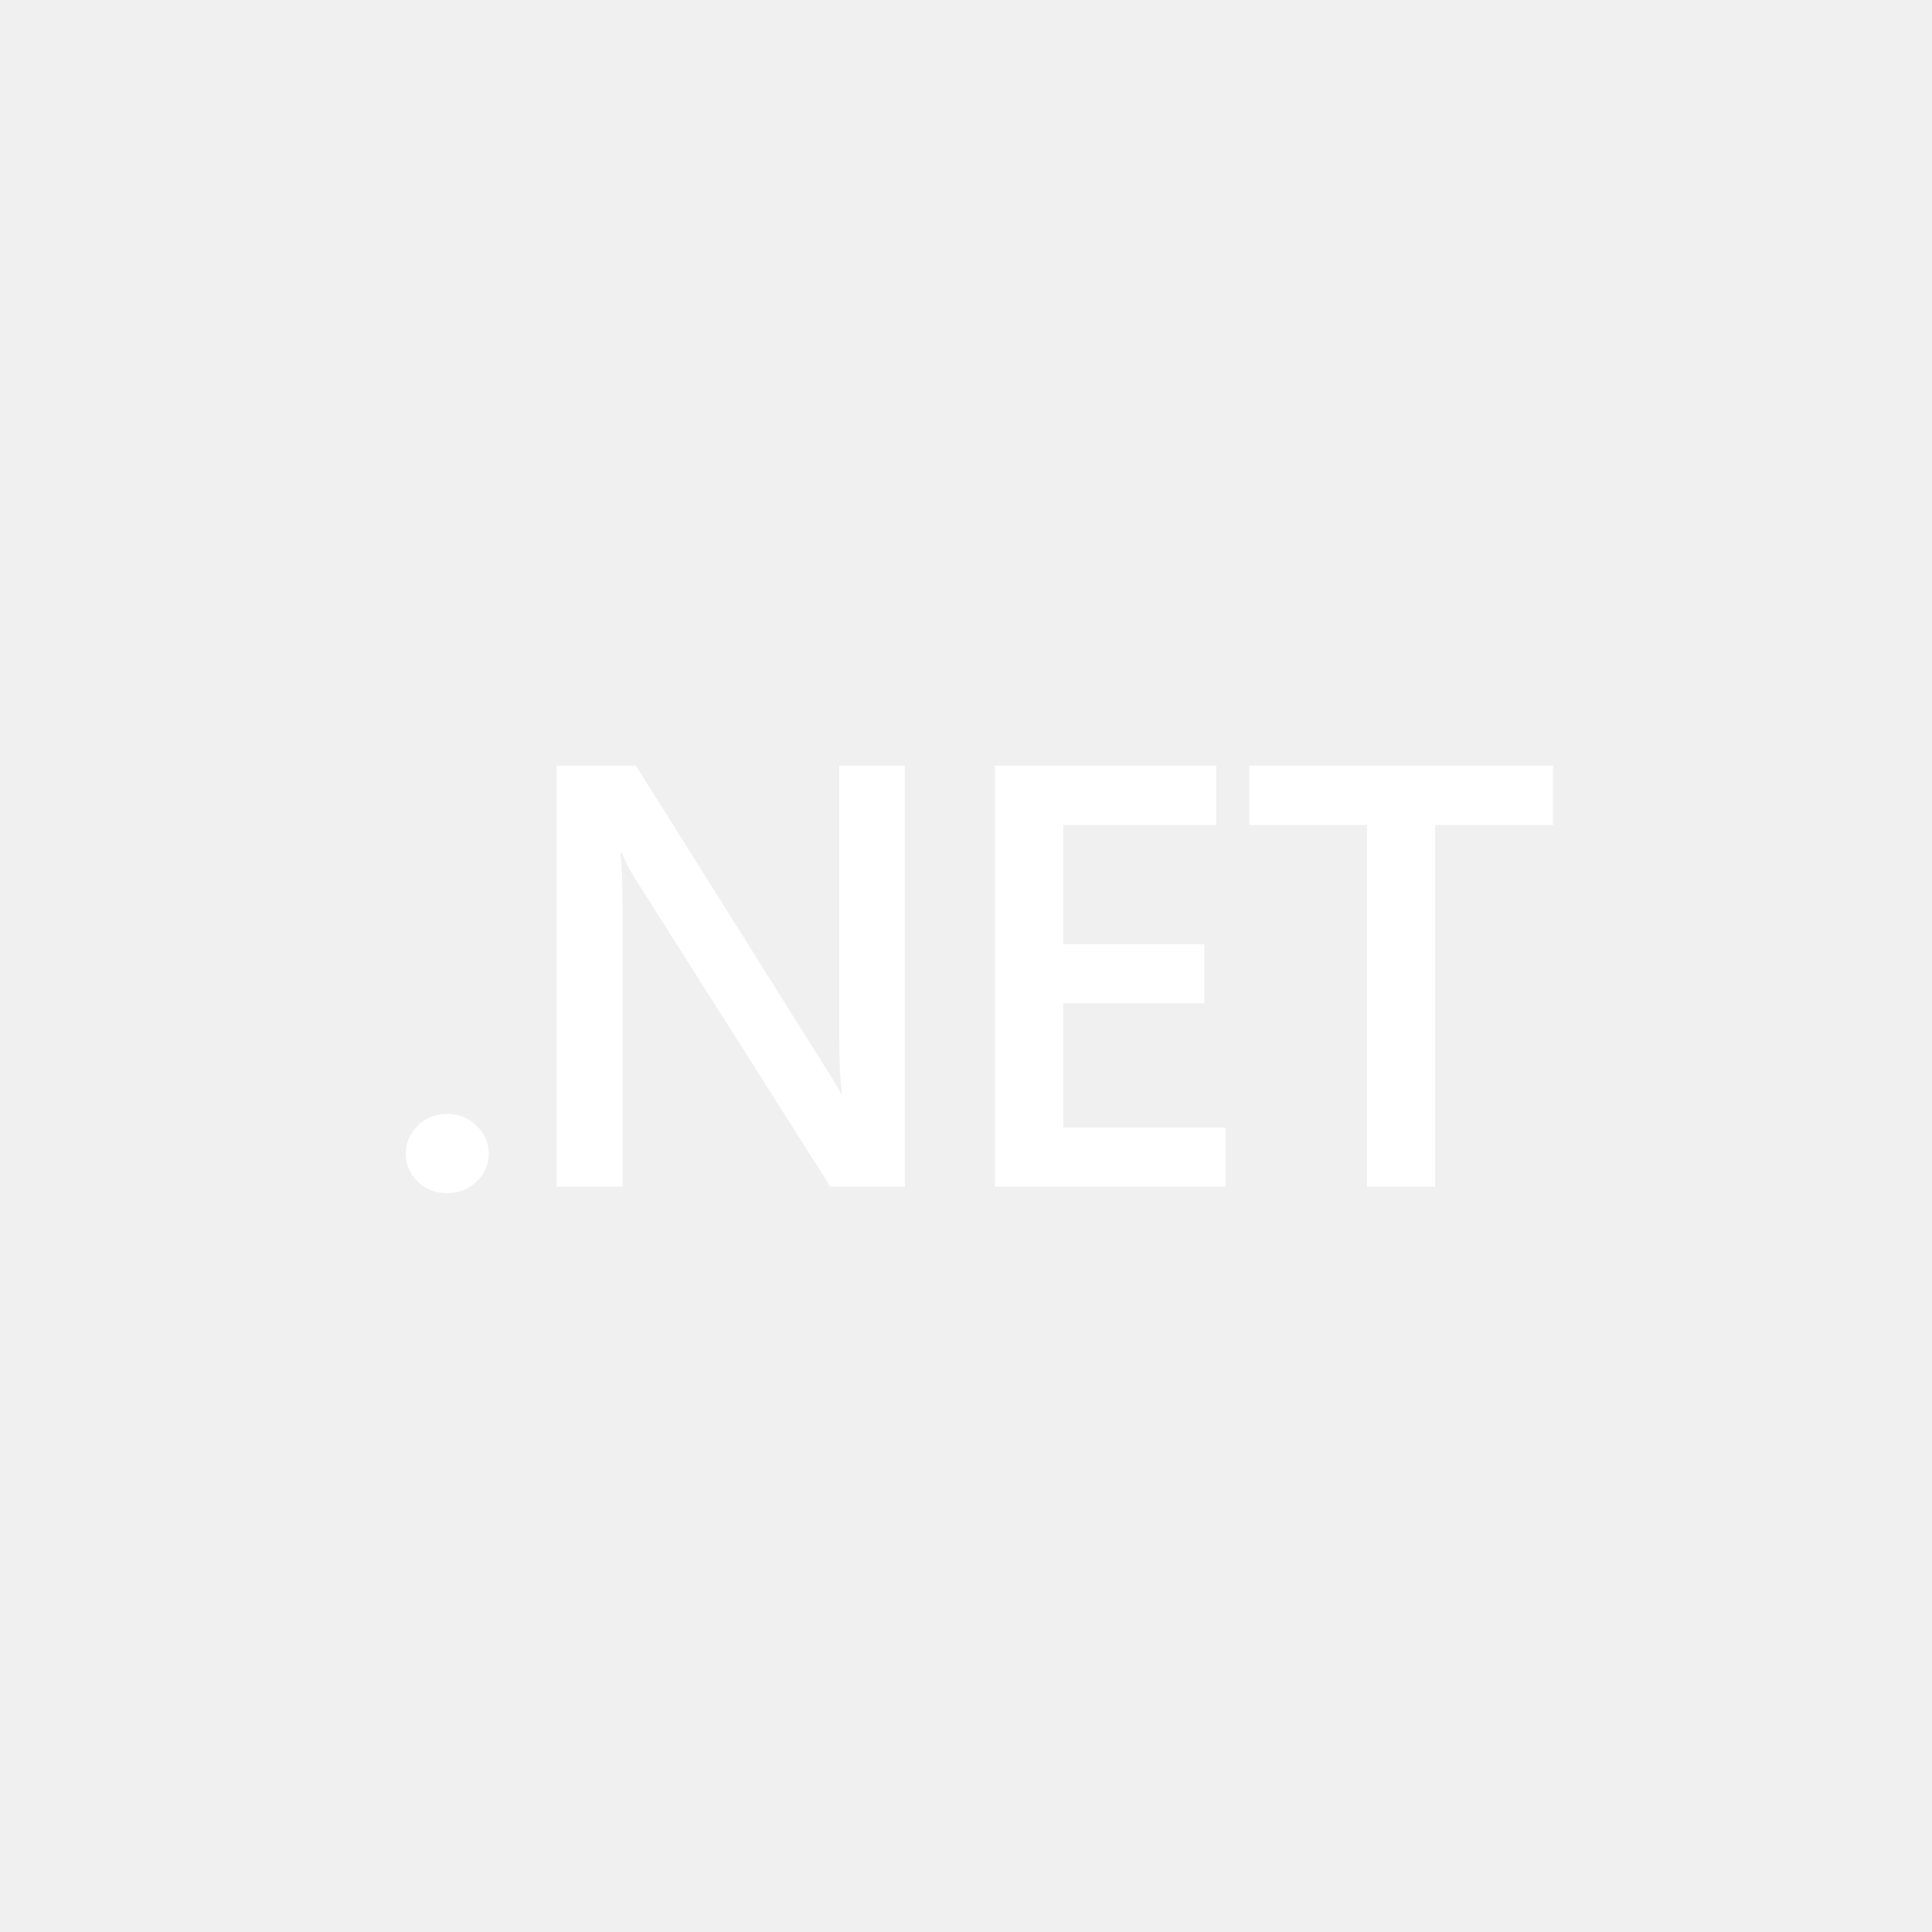
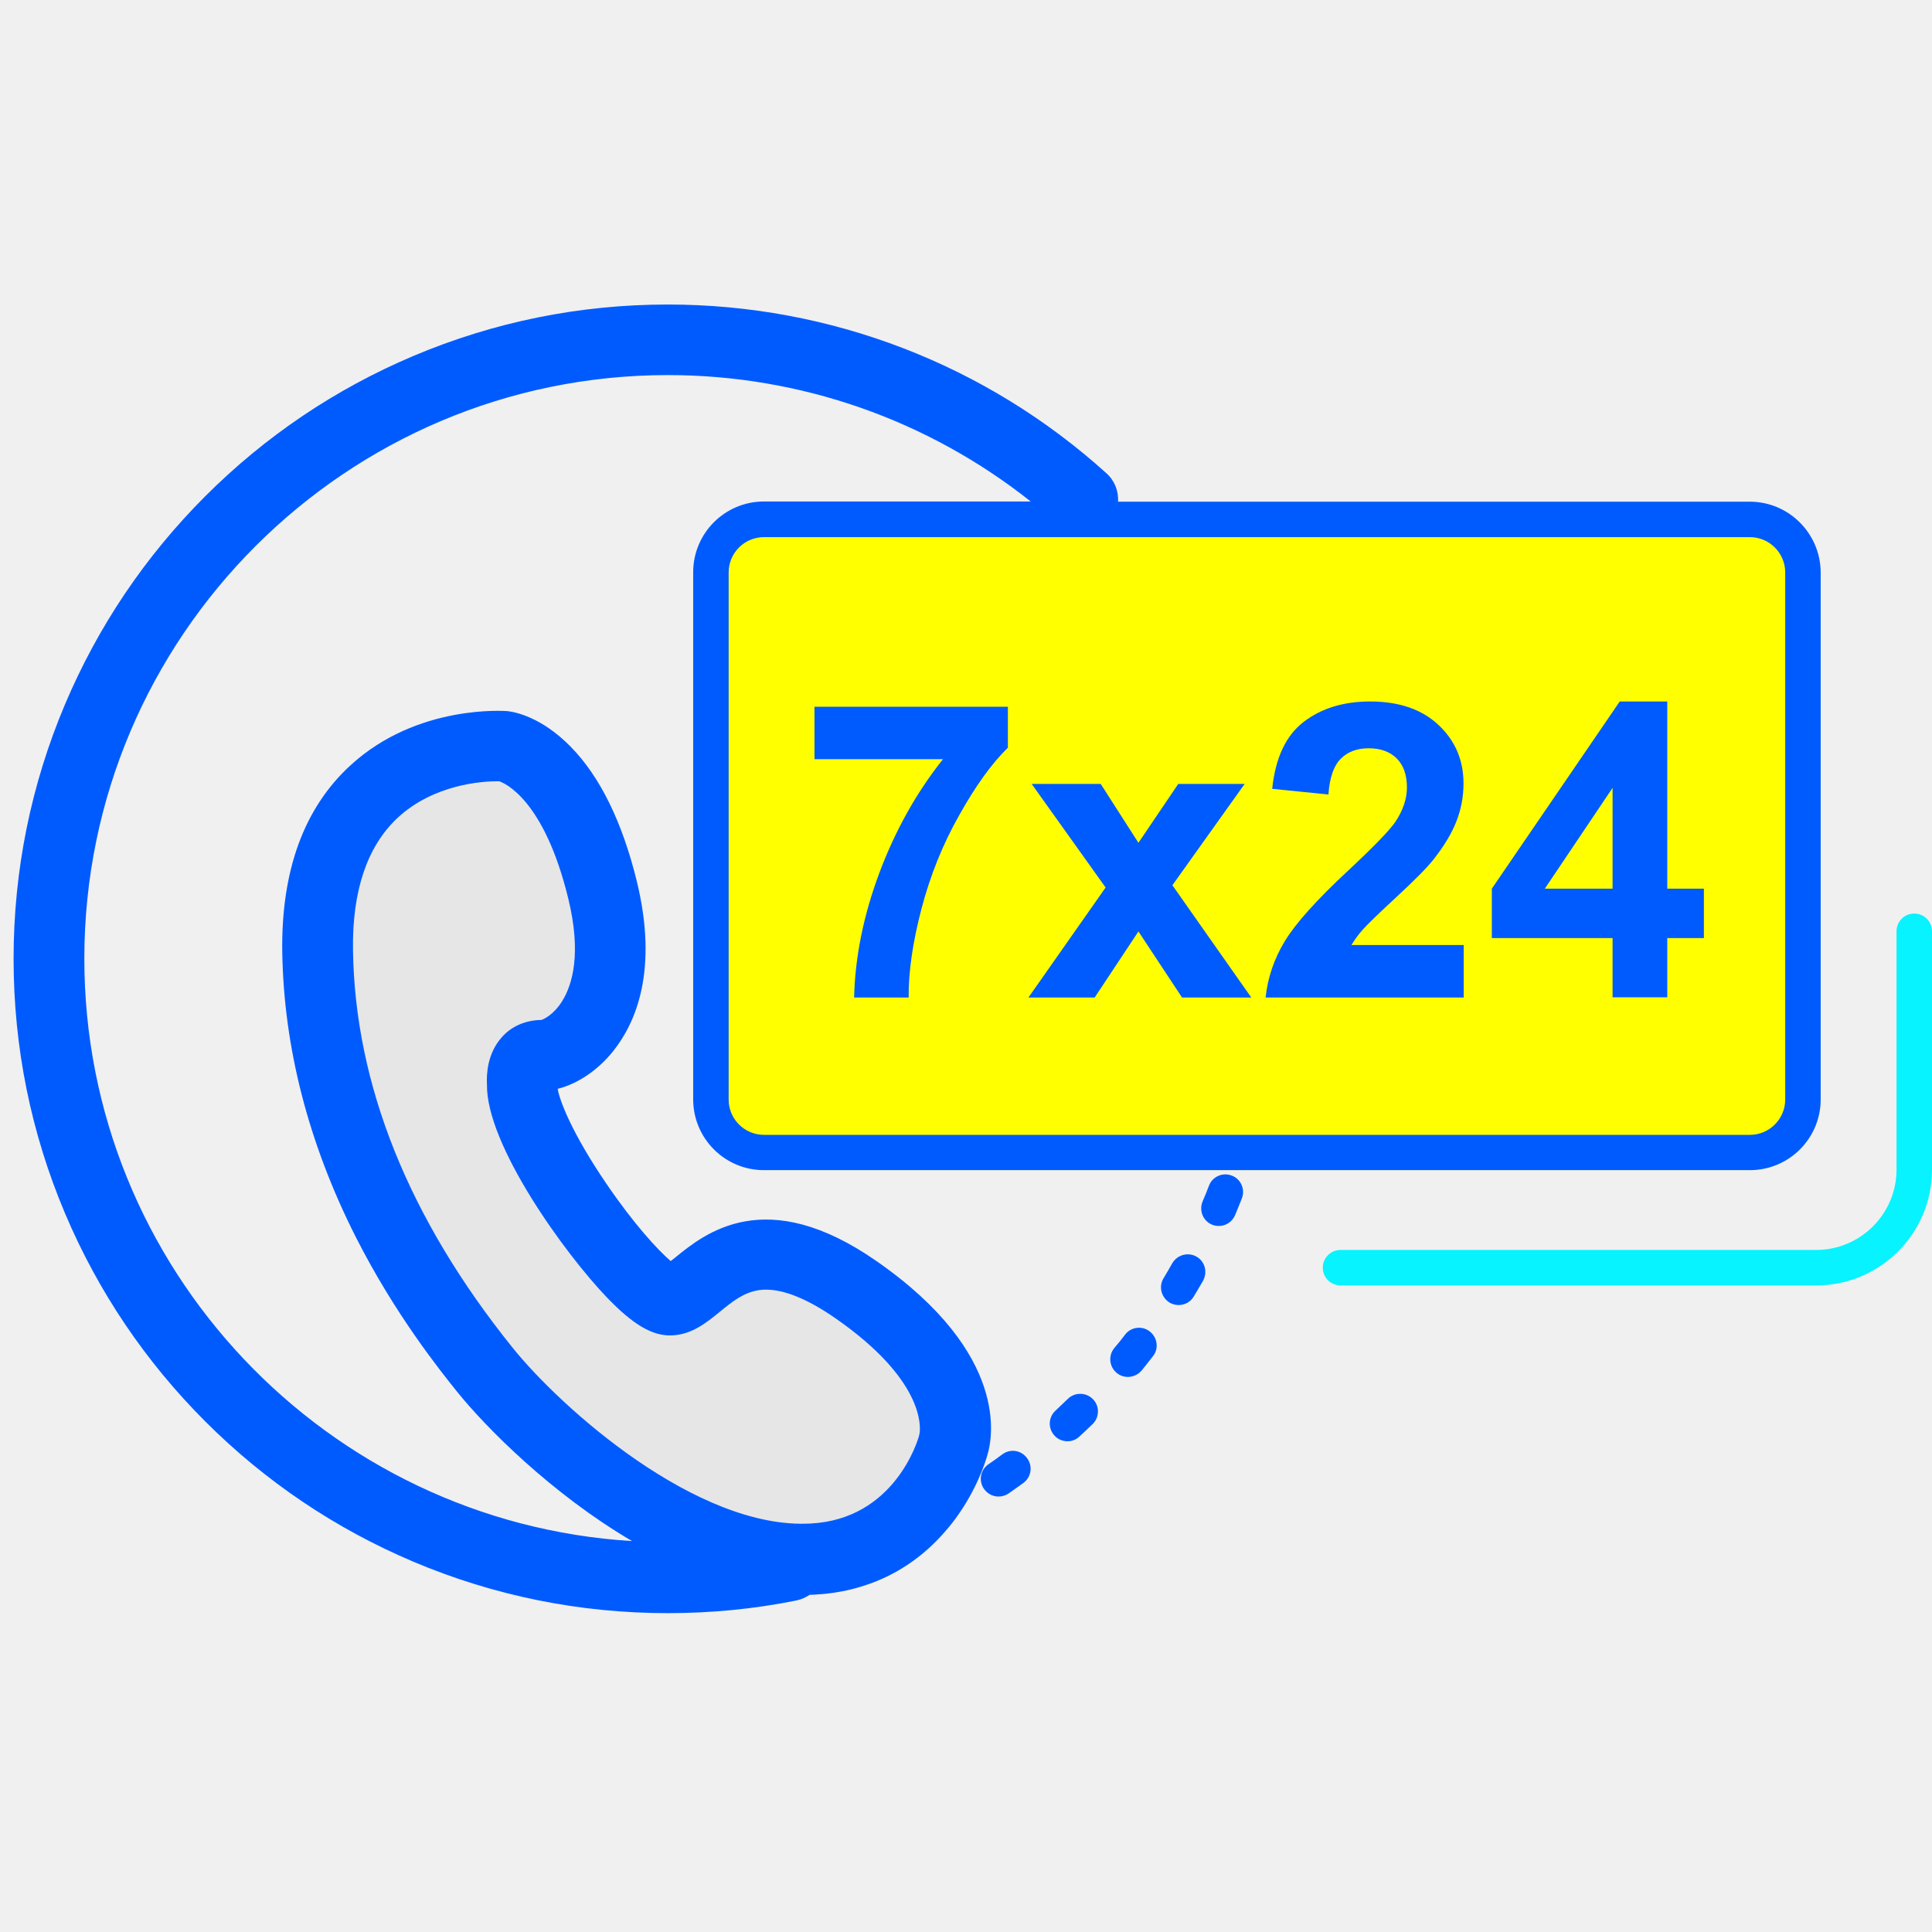
- <svg xmlns="http://www.w3.org/2000/svg" width="456" height="456" viewBox="0 0 456 456" version="1.1" xml:space="preserve" style="fill-rule:evenodd;clip-rule:evenodd;stroke-linejoin:round;stroke-miterlimit:2;">
-   <path d="m 105.5,281.609 c -2.703,0 -5.001,-0.9 -6.893,-2.702 -1.892,-1.848 -2.838,-4.042 -2.838,-6.582 0,-2.587 0.946,-4.804 2.838,-6.652 1.892,-1.848 4.19,-2.772 6.893,-2.772 2.748,0 5.068,0.924 6.96,2.772 1.937,1.848 2.906,4.064 2.906,6.652 0,2.54 -0.968,4.734 -2.906,6.582 -1.892,1.802 -4.212,2.702 -6.96,2.702 z" style="fill:#ffffff;fill-rule:nonzero;stroke-width:0.838" />
-   <path d="M 213.561,280.084 H 195.99 L 149.7,207.054 c -1.171,-1.848 -2.14,-3.765 -2.906,-5.751 h -0.406 c 0.361,2.125 0.541,6.675 0.541,13.65 v 65.132 h -15.543 v -99.36 h 18.719 l 44.737,71.298 c 1.892,2.957 3.109,4.989 3.649,6.098 h 0.27 c -0.45,-2.632 -0.676,-7.09 -0.676,-13.373 v -64.023 h 15.476 z" style="fill:#ffffff;fill-rule:nonzero;stroke-width:0.838" />
-   <path d="m 289.251,280.084 h -54.401 v -99.36 h 52.238 v 13.997 h -36.154 v 28.131 h 33.316 v 13.927 h -33.316 v 29.378 h 38.316 z" style="fill:#ffffff;fill-rule:nonzero;stroke-width:0.838" />
-   <path d="M 366.565,194.721 H 338.722 v 85.363 h -16.084 v -85.363 h -27.775 v -13.997 h 71.701 z" style="fill:#ffffff;fill-rule:nonzero;stroke-width:0.838" />
+ <svg xmlns="http://www.w3.org/2000/svg" width="800px" height="800px" viewBox="0 0 1024 1024" class="icon" version="1.1">
+   <path d="M925 620.2H407.3c-22 0-39.9-17.9-39.9-39.9V305.8c0-22 17.9-39.9 39.9-39.9H925c22 0 39.9 17.9 39.9 39.9v274.6c0 22-17.9 39.8-39.9 39.8z" fill="#FFFF00" />
+   <path d="M443.2 699.1c-16.6-11.6-30.4-16.7-40.9-15.2-8.1 1.2-14.2 6.2-20.8 11.5-7 5.7-14.9 12.2-25.7 12.5-10.1 0.3-20.4-5.8-34.2-20.2-22.1-23.1-64.1-81-63.5-112.9-0.3-5.1 0.1-16.4 8-25.1 5.3-5.8 12.6-9 20.8-9 1.6-0.5 6.7-3.1 11-9.9 5.5-8.7 10.5-25.2 3.2-54.8-12.8-52.2-33.6-60.8-36.5-61.8h-1.2c-7.1 0-33.5 1.3-53 19.7-15.9 15.1-23.8 38.6-23.3 70 1.1 71.3 29.5 142.1 84.5 210.4 25.6 31.8 97.9 96.5 158 93.4 44.4-2.3 56.7-43.9 57.5-46.5l0.3-1.4c0.6-4.1 1.7-28.6-44.2-60.7z" fill="#E6E6E6" />
+   <path d="M431.7 402.4h68.1c-14.1 17.7-25.3 37.8-33.7 60.2-8.4 22.5-12.9 44.5-13.4 66.1h28.9c-0.1-13.8 2.2-29.4 6.8-47 4.6-17.5 11.2-34.1 20-49.6 8.7-15.6 17.3-27.5 25.8-35.8v-21.7H431.7v27.8zM659.7 415.5h-35.2l-21.1 31.2-20-31.2h-36.6l39.2 54.9-40.9 58.3h35.1l23.2-35 23.1 35h36.7l-41.8-59.5zM740.3 475.3c9.4-8.7 16-15.3 19.6-19.9 5.5-7 9.5-13.6 12-20s3.8-13.1 3.8-20.1c0-12.4-4.4-22.7-13.2-31-8.8-8.3-20.9-12.5-36.3-12.5-14.1 0-25.8 3.6-35.2 10.8-9.4 7.2-15 19-16.7 35.5l29.8 3c0.6-8.7 2.7-15 6.4-18.8 3.7-3.8 8.7-5.7 14.9-5.7 6.3 0 11.3 1.8 14.9 5.4 3.6 3.6 5.4 8.7 5.4 15.4 0 6-2.1 12.2-6.2 18.3-3.1 4.5-11.3 13-24.8 25.6-16.8 15.6-28 28.1-33.7 37.5-5.7 9.4-9.1 19.4-10.2 29.9h105v-27.8h-59.5c1.6-2.7 3.6-5.5 6.1-8.3 2.5-2.8 8.5-8.6 17.9-17.3zM883.7 371.8h-25.2L790.7 471v26.2h64v31.4h29v-31.4h19.4V471h-19.4v-99.2z m-29 99.2h-35.9l35.9-53.4V471zM634.1 666c-4.5-2.5-10.2-0.9-12.8 3.6-1.5 2.6-3 5.3-4.6 7.9-2.7 4.4-1.2 10.2 3.2 12.9 1.5 0.9 3.2 1.3 4.8 1.3 3.2 0 6.3-1.6 8-4.5 1.6-2.7 3.3-5.5 4.9-8.3 2.6-4.7 1-10.4-3.5-12.9zM609.4 705.7c-4.1-3.2-10-2.4-13.1 1.7-1.8 2.4-3.7 4.8-5.7 7.1-3.3 4-2.7 9.9 1.3 13.2 1.7 1.4 3.8 2.1 5.9 2.1 2.7 0 5.4-1.2 7.3-3.4 2-2.5 4-5 6-7.6 3.2-4 2.4-9.9-1.7-13.1zM566 741.4l-6.6 6.3c-3.8 3.5-4 9.4-0.5 13.2 1.8 2 4.4 3 6.9 3 2.3 0 4.5-0.8 6.3-2.5 2.4-2.2 4.7-4.4 7-6.6 3.7-3.6 3.8-9.5 0.2-13.2-3.6-3.7-9.6-3.8-13.3-0.2zM652.9 623.1c-4.8-1.9-10.3 0.5-12.1 5.3-1.1 2.8-2.2 5.7-3.4 8.4-2 4.8 0.2 10.3 5 12.3 1.2 0.5 2.4 0.7 3.6 0.7 3.7 0 7.1-2.2 8.6-5.7 1.2-3 2.5-6 3.6-8.9 1.9-4.8-0.5-10.3-5.3-12.1zM531.3 770.8c-2.4 1.8-4.9 3.6-7.4 5.3-4.3 2.9-5.3 8.8-2.4 13 1.8 2.6 4.7 4.1 7.7 4.1 1.8 0 3.7-0.5 5.3-1.6 2.6-1.8 5.3-3.7 7.9-5.6 4.2-3.1 5.1-8.9 2-13.1-3.1-4.3-8.9-5.2-13.1-2.1z" fill="#005BFF" />
+   <path d="M927.4 265.9H592.6c0.3-5.5-1.7-11-6.1-15-63.8-57.7-146.4-89.5-232.5-89.5-46.8 0-92.2 9.2-135 27.3-41.3 17.5-78.4 42.5-110.2 74.3S52 331.9 34.5 373.2C16.4 416 7.2 461.4 7.2 508.2s9.2 92.2 27.3 135C52 684.5 77 721.6 108.8 753.4c31.8 31.8 68.9 56.8 110.2 74.3 42.8 18.1 88.2 27.3 135 27.3 22.9 0 45.8-2.2 68-6.7 2.6-0.5 5-1.6 7.1-3 0.8 0 1.7-0.1 2.5-0.1 27.6-1.4 51.3-12.8 69-33.1 1.6-1.8 3.2-3.7 4.7-5.7 0.4-0.5 0.8-1 1.2-1.6 11.3-15.4 15.8-30 16.8-33.5 2.7-8.6 12.2-53.5-58.6-102.8-58.9-41.1-91.2-14.7-106.8-2-0.7 0.6-1.6 1.3-2.4 1.9-6.8-5.8-19.7-19.8-34.3-41.3-18.1-26.6-24.7-44-25.6-50 10.5-2.6 21.4-9.9 29.5-20.1 12-15.1 23.9-42.9 12.4-90-7.7-31.3-19.4-55.3-35-71.2-15.6-15.9-29.7-18.5-33.7-18.9-0.5 0-47.5-3.9-83 28.7-24.7 22.6-36.8 55.9-36.2 98.9 0.8 50.7 13.9 101.5 38.9 151 20.8 41.1 44.9 71.1 53.9 82.3 14.8 18.4 49.8 53.9 92.6 79-161.7-9.9-290.3-144.5-290.3-308.7 0-170.5 138.7-309.3 309.3-309.3 70.2 0 137.7 23.7 192.3 67H404.9c-20.7 0-37.5 16.8-37.5 37.5v279.4c0 20.7 16.8 37.5 37.5 37.5h522.6c20.7 0 37.5-16.8 37.5-37.5V303.4c-0.1-20.7-16.9-37.5-37.6-37.5zM271.6 714.2c-55-68.4-83.4-139.2-84.5-210.4-0.5-31.4 7.4-54.9 23.3-70 19.5-18.4 45.9-19.7 53-19.7h1.2c2.9 1 23.7 9.6 36.5 61.8 7.3 29.6 2.2 46.2-3.2 54.8-4.3 6.9-9.4 9.4-11 9.9-8.2 0.1-15.6 3.2-20.8 9-7.9 8.7-8.3 20-8 25.1-0.6 31.9 41.4 89.9 63.5 112.9 13.9 14.5 24.1 20.5 34.2 20.2 10.8-0.3 18.7-6.8 25.7-12.5 6.5-5.3 12.6-10.3 20.8-11.5 10.5-1.5 24.3 3.6 40.9 15.2 46 32.1 44.8 56.6 44.2 60.6l-0.3 1.4c-0.7 2.6-13 44.2-57.5 46.5-60.1 3.3-132.4-61.4-158-93.3z m674.6-131.4c0 10.3-8.4 18.7-18.7 18.7H404.9c-10.3 0-18.7-8.4-18.7-18.7V303.4c0-10.3 8.4-18.7 18.7-18.7h522.6c10.3 0 18.7 8.4 18.7 18.7v279.4z" fill="#005BFF" />
+   <path d="M1014.6 484.2c-5.2 0-9.4 4.2-9.4 9.4v126.3c0 23.5-19.1 42.6-42.6 42.6H710.5c-5.2 0-9.4 4.2-9.4 9.4s4.2 9.4 9.4 9.4h252.2c33.8 0 61.3-27.5 61.3-61.3V493.6c0-5.2-4.2-9.4-9.4-9.4z" fill="#06F3FF" />
</svg>
